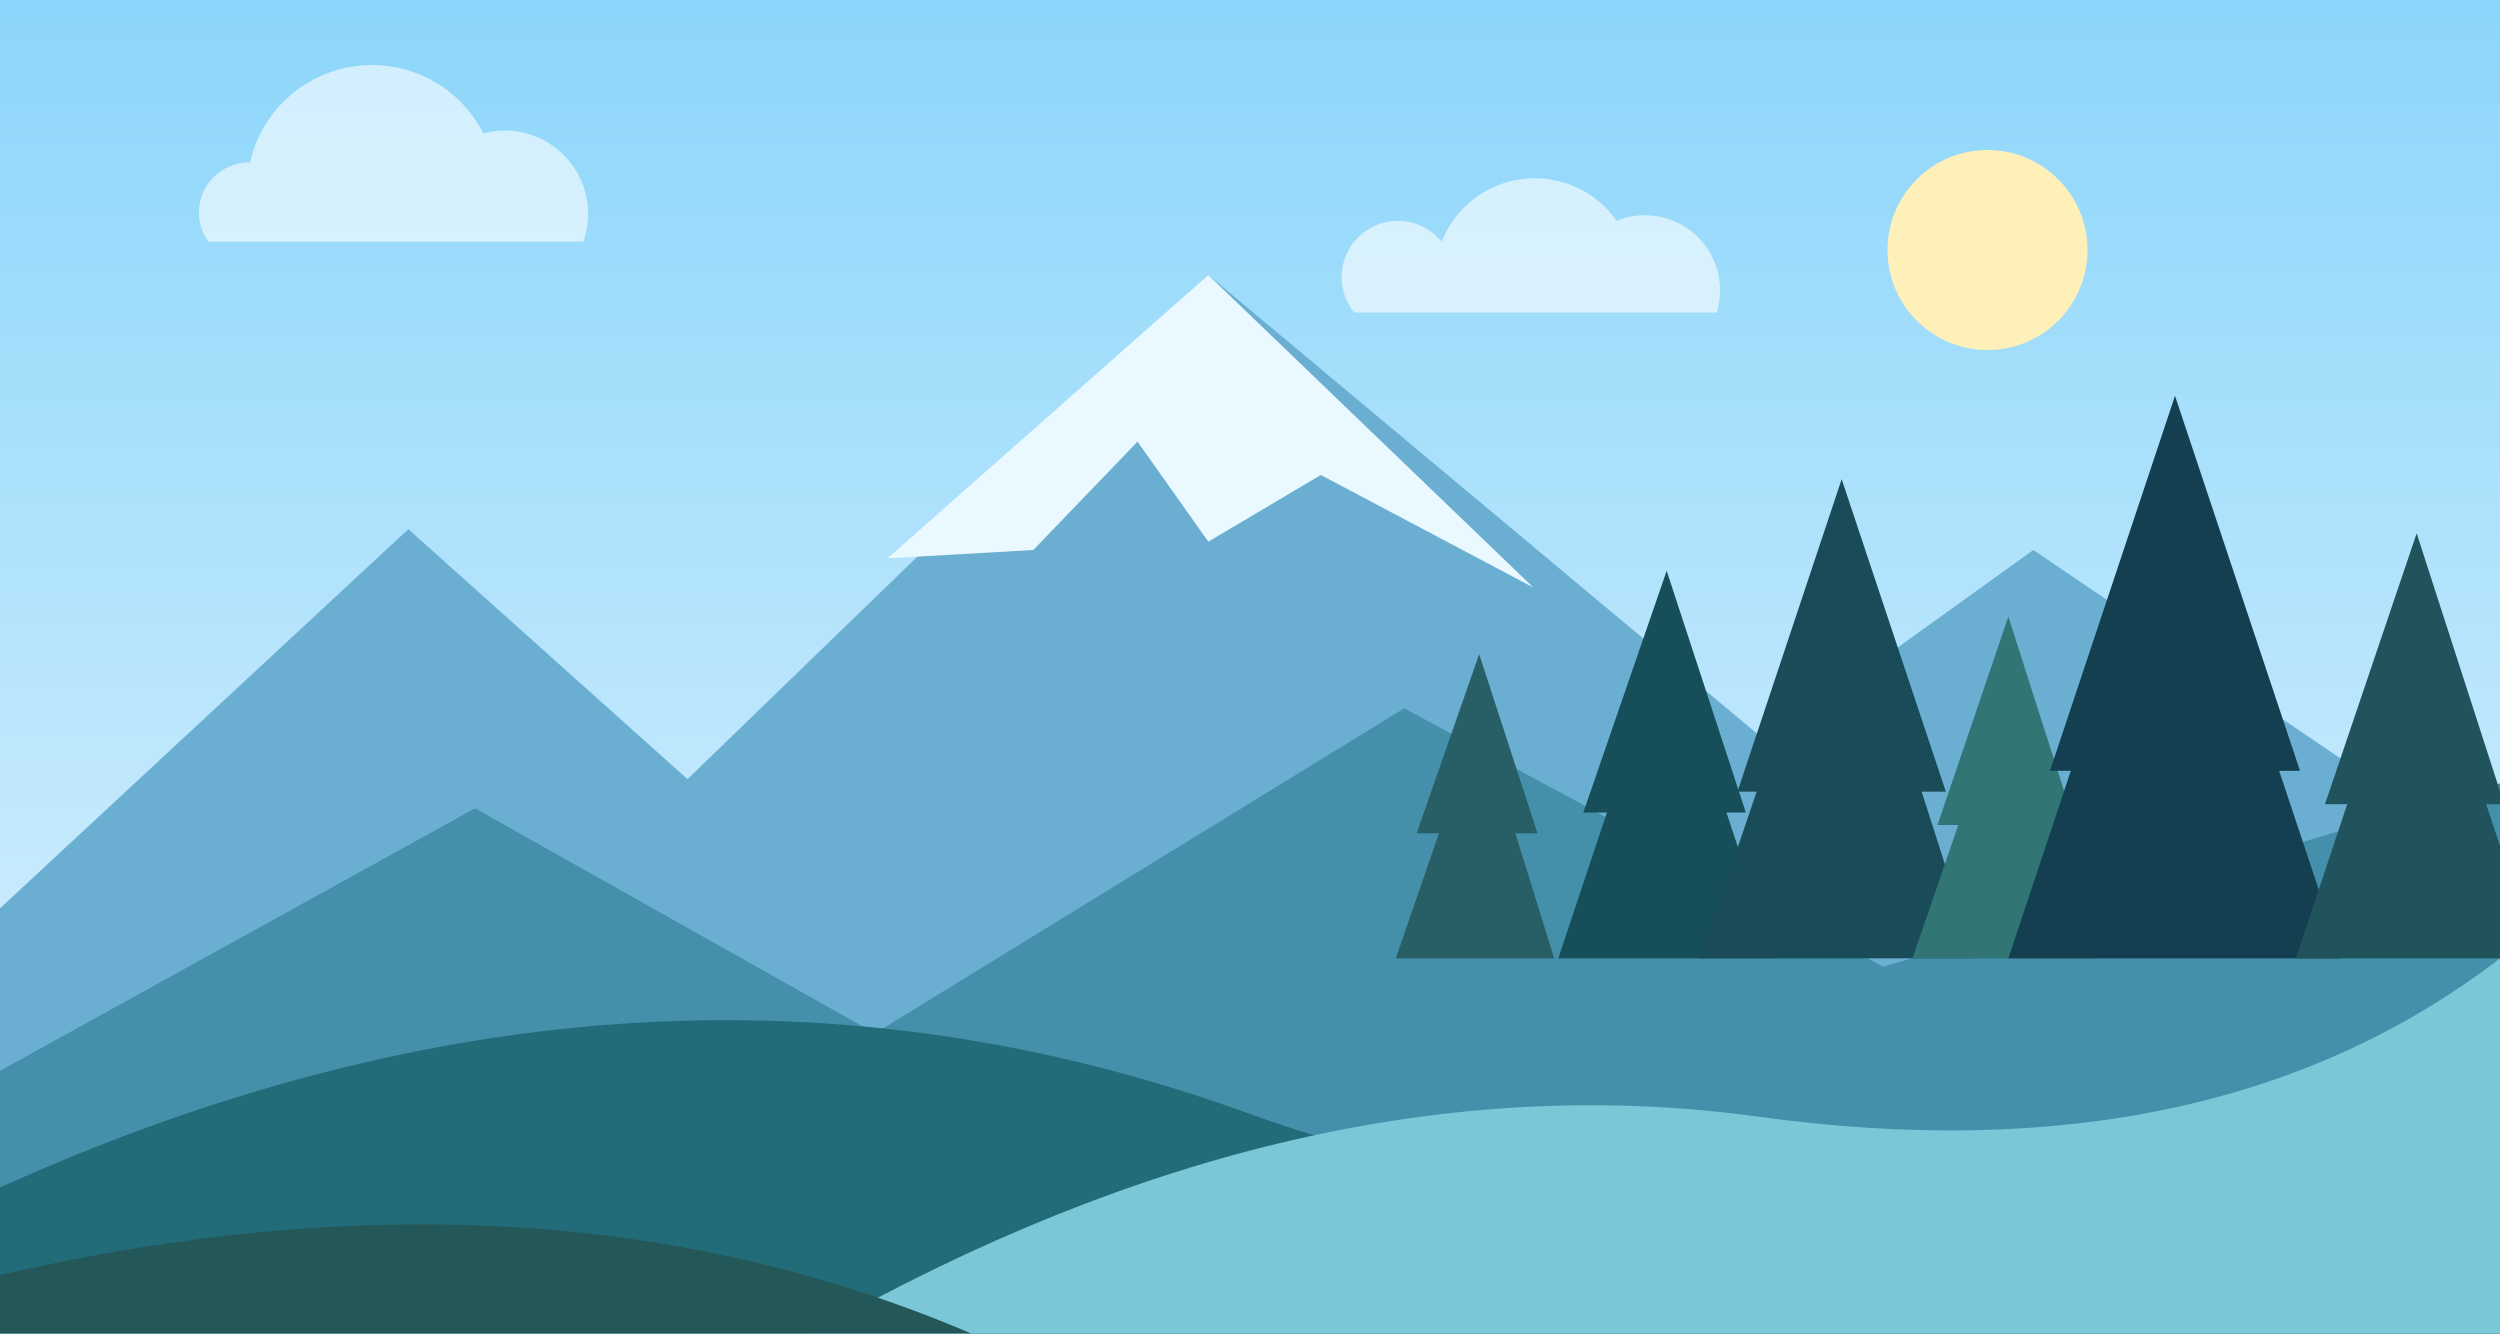
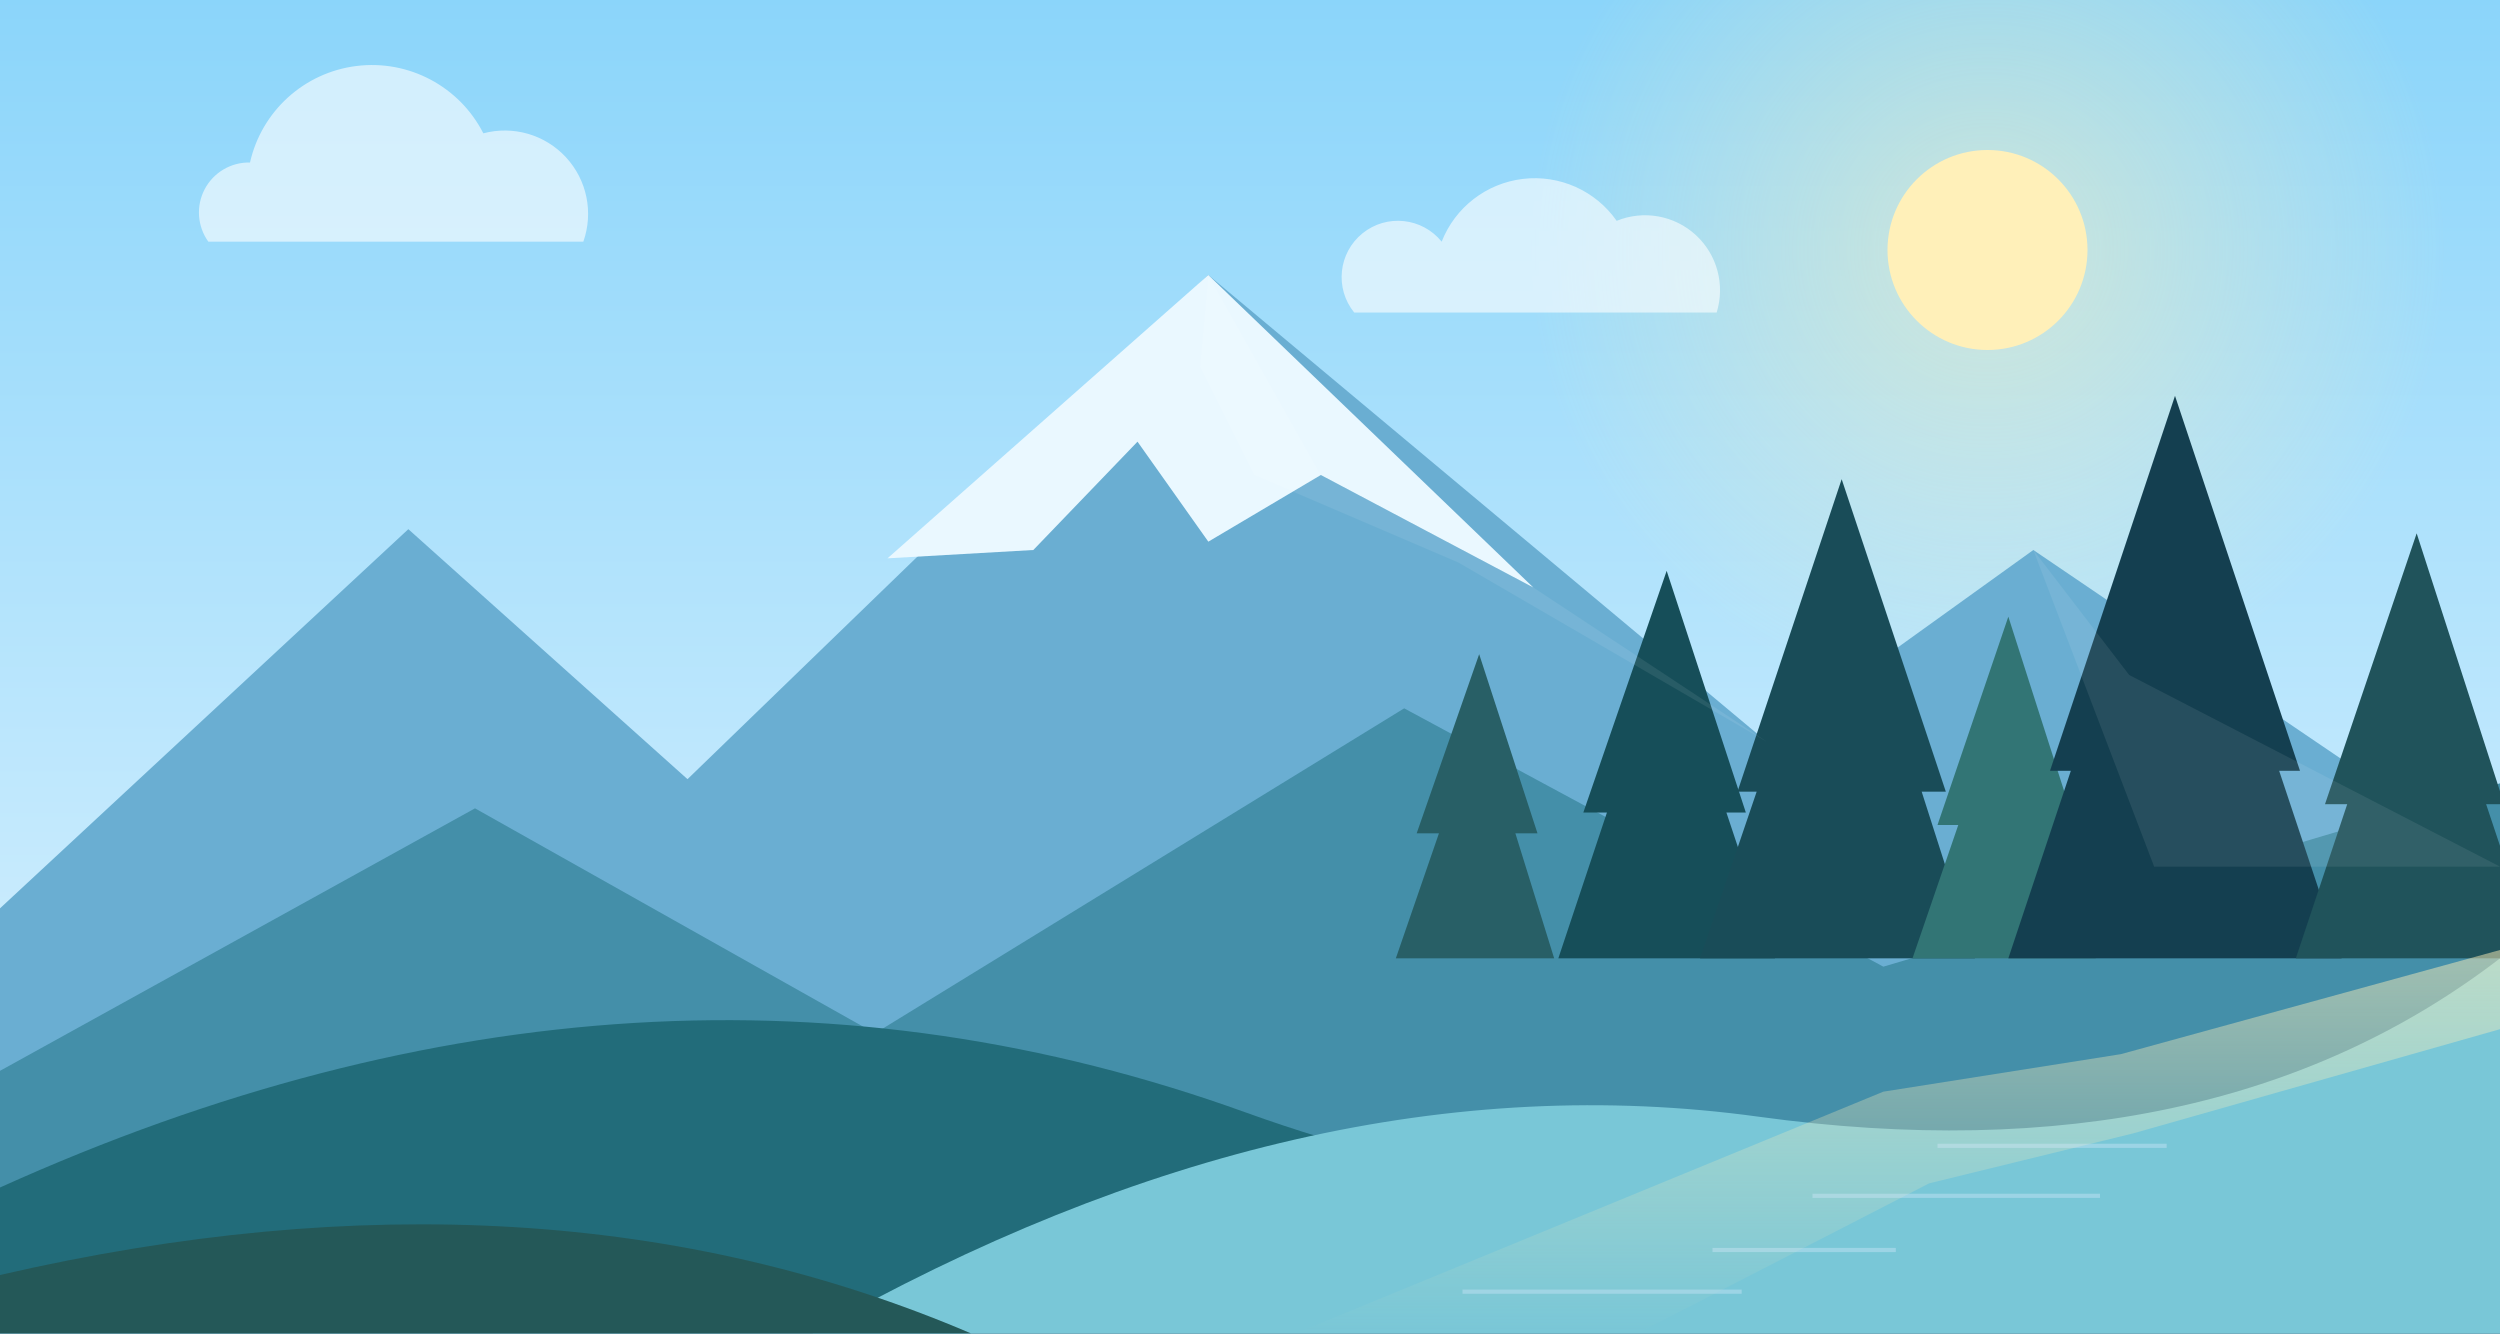
<svg xmlns="http://www.w3.org/2000/svg" viewBox="0 0 600 320">
  <defs>
    <linearGradient id="sky" x2="0" y2="1">
      <stop stop-color="#8bd5fa" />
      <stop offset="1" stop-color="#e4f5ff" />
    </linearGradient>
+     <radialGradient id="halo">
+       <stop stop-color="#fff0b9" stop-opacity=".5" />
+       <stop offset="1" stop-color="#fff0b9" stop-opacity="0" />
+     </radialGradient>
+     <linearGradient id="water" x2="0" y2="1">
+       <stop stop-color="#fff0b9" stop-opacity=".5" />
+       <stop offset="1" stop-color="#fff0b9" stop-opacity="0" />
+     </linearGradient>
  </defs>
  <path fill="url(#sky)" d="M0 0h600v320H0z" />
+   <circle cx="477" cy="60" r="110" fill="url(#halo)" />
  <path d="M50 58h90a20 20 0 0 0-24-26 30 30 0 0 0-56 7 12 12 0 0 0-10 19 M325 75h87a18 18 0 0 0-24-22 24 24 0 0 0-42 5 13 13 0 0 0-21 17" fill="#ffffff" opacity=".6" />
  <circle cx="477" cy="60" r="24" fill="#fff0b9" />
  <path d="M0 218 98 127 165 187 290 66 424 178 488 132 600 208v112H0z" fill="#6aaed2" />
  <path d="m213 134 77-68 78 75-51-27-27 16-17-24-25 26z" fill="#eaf8ff" />
  <path d="M0 257 114 194 210 248 337 170 452 232 600 188v132H0z" fill="#448fa9" />
  <path d="M0 285q155-70 299-18t301-25v78H0z" fill="#226c7a" />
  <path d="M195 320q118-67 227-52t178-38v90z" fill="#79c7d7" />
  <path d="M355 172 l-20 58 h38Z M355 157 l-15 43 h29Z" fill="#285f66" />
  <path d="M400 152 l-26 78 h52Z M400 137 l-20 58 h39Z" fill="#164e59" />
  <path d="M442 130 l-34 100 h66Z M442 115 l-25 75 h50Z" fill="#194c58" />
  <path d="M482 163 l-23 67 h44Z M482 148 l-17 50 h33Z" fill="#327575" />
  <path d="M522 110 l-40 120 h80Z M522 95 l-30 90 h60Z" fill="#143f50" />
  <path d="M580 143 l-29 87 h58Z M580 128 l-22 65 h43Z" fill="#20535b" />
  <path d="M0 306q130-30 233 14H0z" fill="#245858" />
+   <path d="m290 66 27 48 51 27 56 37-74-43-49-21-13-26m200 44 29 76 83 0-89-46z" fill="#ffffff" opacity=".08" />
+   <path d="m452 262 57-9 91-25v19l-88 25-49 12-70 36h-82z" fill="url(#water)" />
+   <path d="M465 275h55m-85 12h69m-93 13h44m-104 10h67" stroke="#dcecff" stroke-opacity=".35" fill="none" />
</svg>
